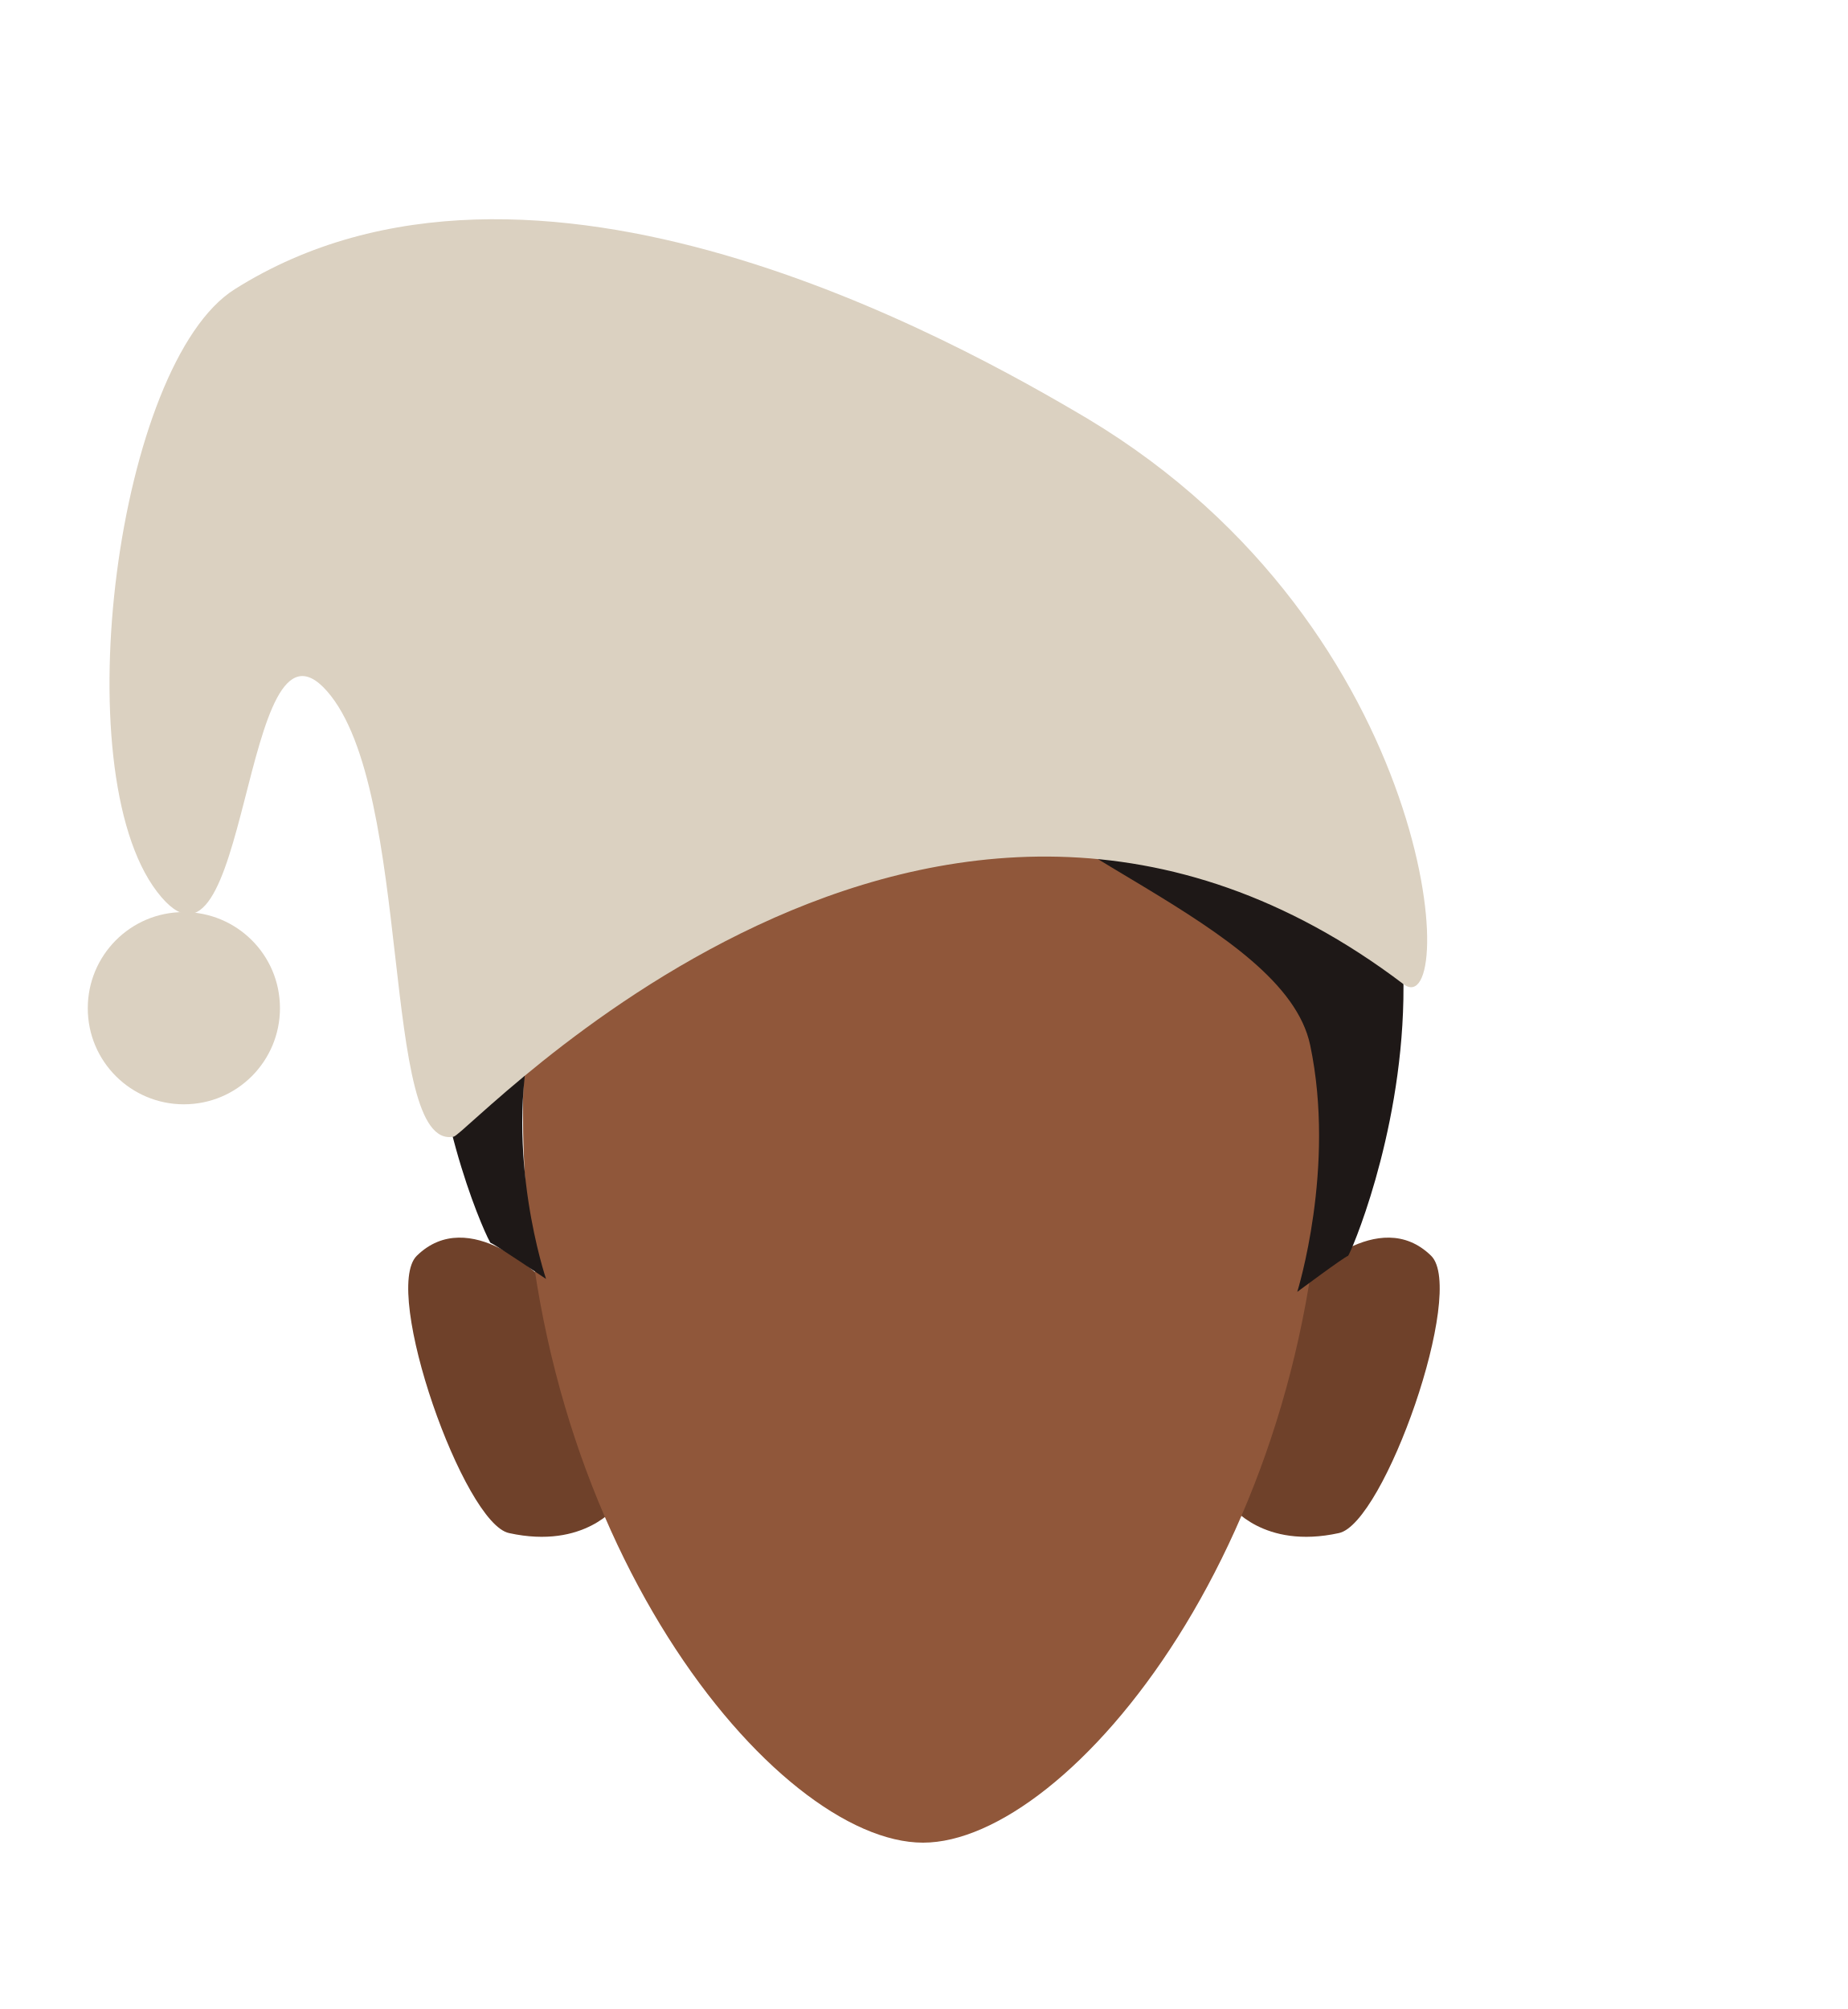
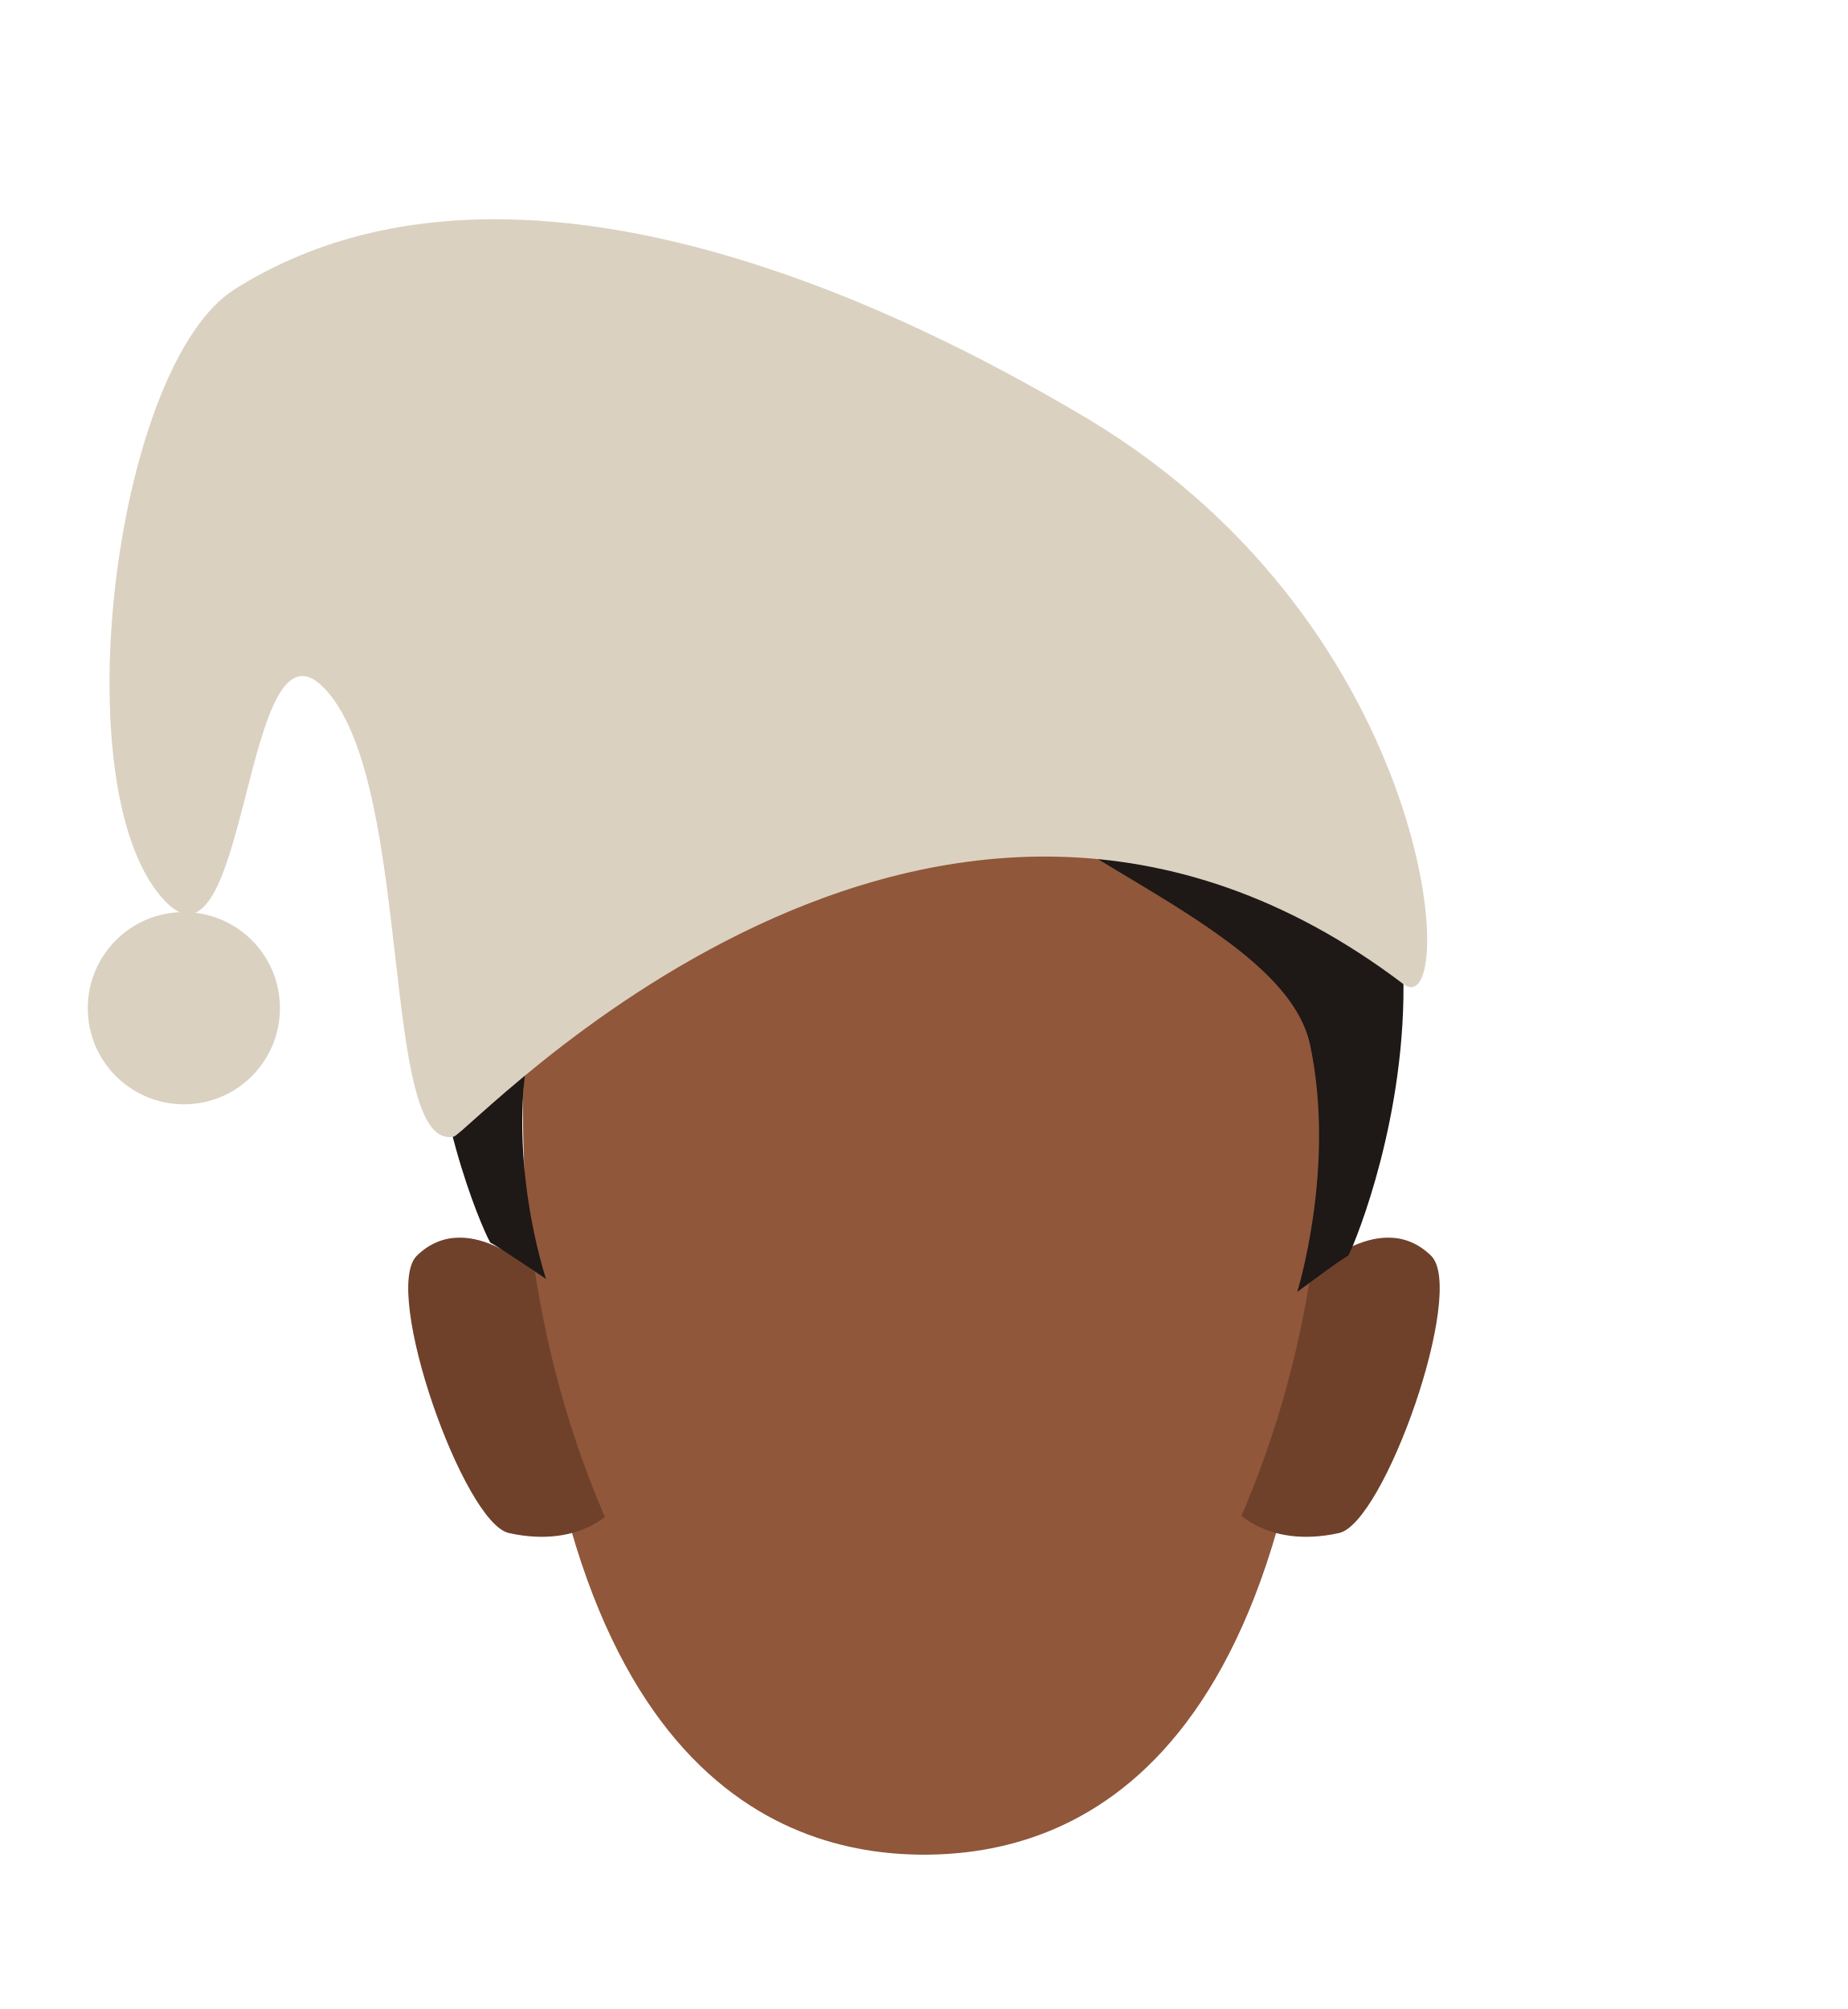
<svg xmlns="http://www.w3.org/2000/svg" version="1.1" id="Calque_9" x="0px" y="0px" viewBox="0 0 200 217.4" style="enable-background:new 0 0 200 217.4;" xml:space="preserve">
  <style type="text/css">
- 	.st0{fill:#6F412A;}
- 	.st1{fill:#90573A;}
+ 	.st0{fill:#90573A;}
+ 	.st1{fill:#6F412A;}
	.st2{fill:#1E1817;}
	.st3{fill:#DBD1C1;}
</style>
-   <path class="st0" d="M133.2,162.9l8.1-24.5c0,0,7.9-8.1,13.6-2.5c3.8,3.8-5.1,29-10,30C136.7,167.7,133.2,162.9,133.2,162.9z" />
-   <path class="st0" d="M66.8,162.9l-8.1-24.5c0,0-7.9-8.1-13.6-2.5c-3.8,3.8,5.1,29,10,30C63.3,167.7,66.8,162.9,66.8,162.9z" />
-   <path class="st1" d="M99.9,74.8c-23.9,0-43.3,11.2-43.3,45.6c0,46,27.4,79,43.3,79c15.8,0,43.3-33,43.3-79  C143.2,85.9,123.9,74.8,99.9,74.8z" />
-   <path class="st1" d="M74.9,71c-0.3-0.7,21.9-9.9,21.9-9.9l4.3-0.7l1.6,0.6c0,0,8.8,2.4,9.3,4.7s2,14.8,2,14.8l-7.7,1.6l-6.3-2.3  c0,0-8.1,0-9.7-0.7S74.9,71,74.9,71z" />
+   <path class="st0" d="M99.9,76.1c-23.9,0-43.2,11.2-43.2,45.6c0,69.7,27.4,79,43.3,79l0,0c15.8,0,43.3-9,43.3-79  C143.2,87.3,123.9,76.1,99.9,76.1z" />
+   <path class="st1" d="M133.2,162.9l8.1-24.5c0,0,7.9-8.1,13.6-2.5c3.8,3.8-5.1,29-10,30C136.7,167.7,133.2,162.9,133.2,162.9z" />
+   <path class="st1" d="M66.8,162.9l-8.1-24.5c0,0-7.9-8.1-13.6-2.5c-3.8,3.8,5.1,29,10,30C63.3,167.7,66.8,162.9,66.8,162.9z" />
+   <path class="st0" d="M99.9,74.8C76,74.8,56.6,86,56.6,120.4c0,46,27.4,79,43.3,79c15.8,0,43.3-33,43.3-79  C143.2,85.9,123.9,74.8,99.9,74.8z" />
+   <path class="st0" d="M74.9,71c-0.3-0.7,21.9-9.9,21.9-9.9l4.3-0.7l1.6,0.6c0,0,8.8,2.4,9.3,4.7c0.5,2.3,2,14.8,2,14.8l-7.7,1.6  l-6.3-2.3c0,0-8.1,0-9.7-0.7S74.9,71,74.9,71z" />
  <path class="st2" d="M99.8,78.4c-0.3,0.5-0.6,1-1,1.5c-8.6,11.2-38.2,19.2-41.2,31.8c-3.1,13.2,1.5,26.7,1.5,26.7s-5.6-3.8-6-3.9  S29.4,84.2,74,64.1c20.1-9,25.8-3.2,25.8-3.2c0,0.2,0.1,0.4,0.3,0.6C101.3,63.4,106.2,67.6,99.8,78.4z" />
  <path class="st2" d="M145.9,135.9c-0.4,0.1-5.5,3.9-5.5,3.9s4.2-13.4,1.4-26.7S109.6,91.8,103,79.9c0.3-0.5,0.6-1,0.9-1.5  c5.8-10.8,1.4-15,0.2-17c2.4-1.2,8.9-2.7,22.5,4C167.9,85.6,146.3,135.7,145.9,135.9z" />
  <path class="st3" d="M49.1,123c1.7-0.3,51.8-55.2,102.8-16.5c6,4.5,4-38.3-34.2-61.2c-14-8.3-60.1-34.3-92.3-14  c-12.7,8-18.5,52-8.4,65.2s9-32.4,18.4-21.7S41.1,124.6,49.1,123z" />
-   <path class="st3" d="M19.9,98.7L19.9,98.7c5.7,0,10.4,4.6,10.4,10.4v0c0,5.7-4.6,10.4-10.4,10.4l0,0c-5.7,0-10.4-4.6-10.4-10.4v0  C9.5,103.4,14.1,98.7,19.9,98.7z" />
+   <path class="st3" d="M19.9,98.7L19.9,98.7c5.7,0,10.4,4.6,10.4,10.4l0,0c0,5.7-4.6,10.4-10.4,10.4l0,0c-5.7,0-10.4-4.6-10.4-10.4  l0,0C9.5,103.4,14.1,98.7,19.9,98.7z" />
</svg>
